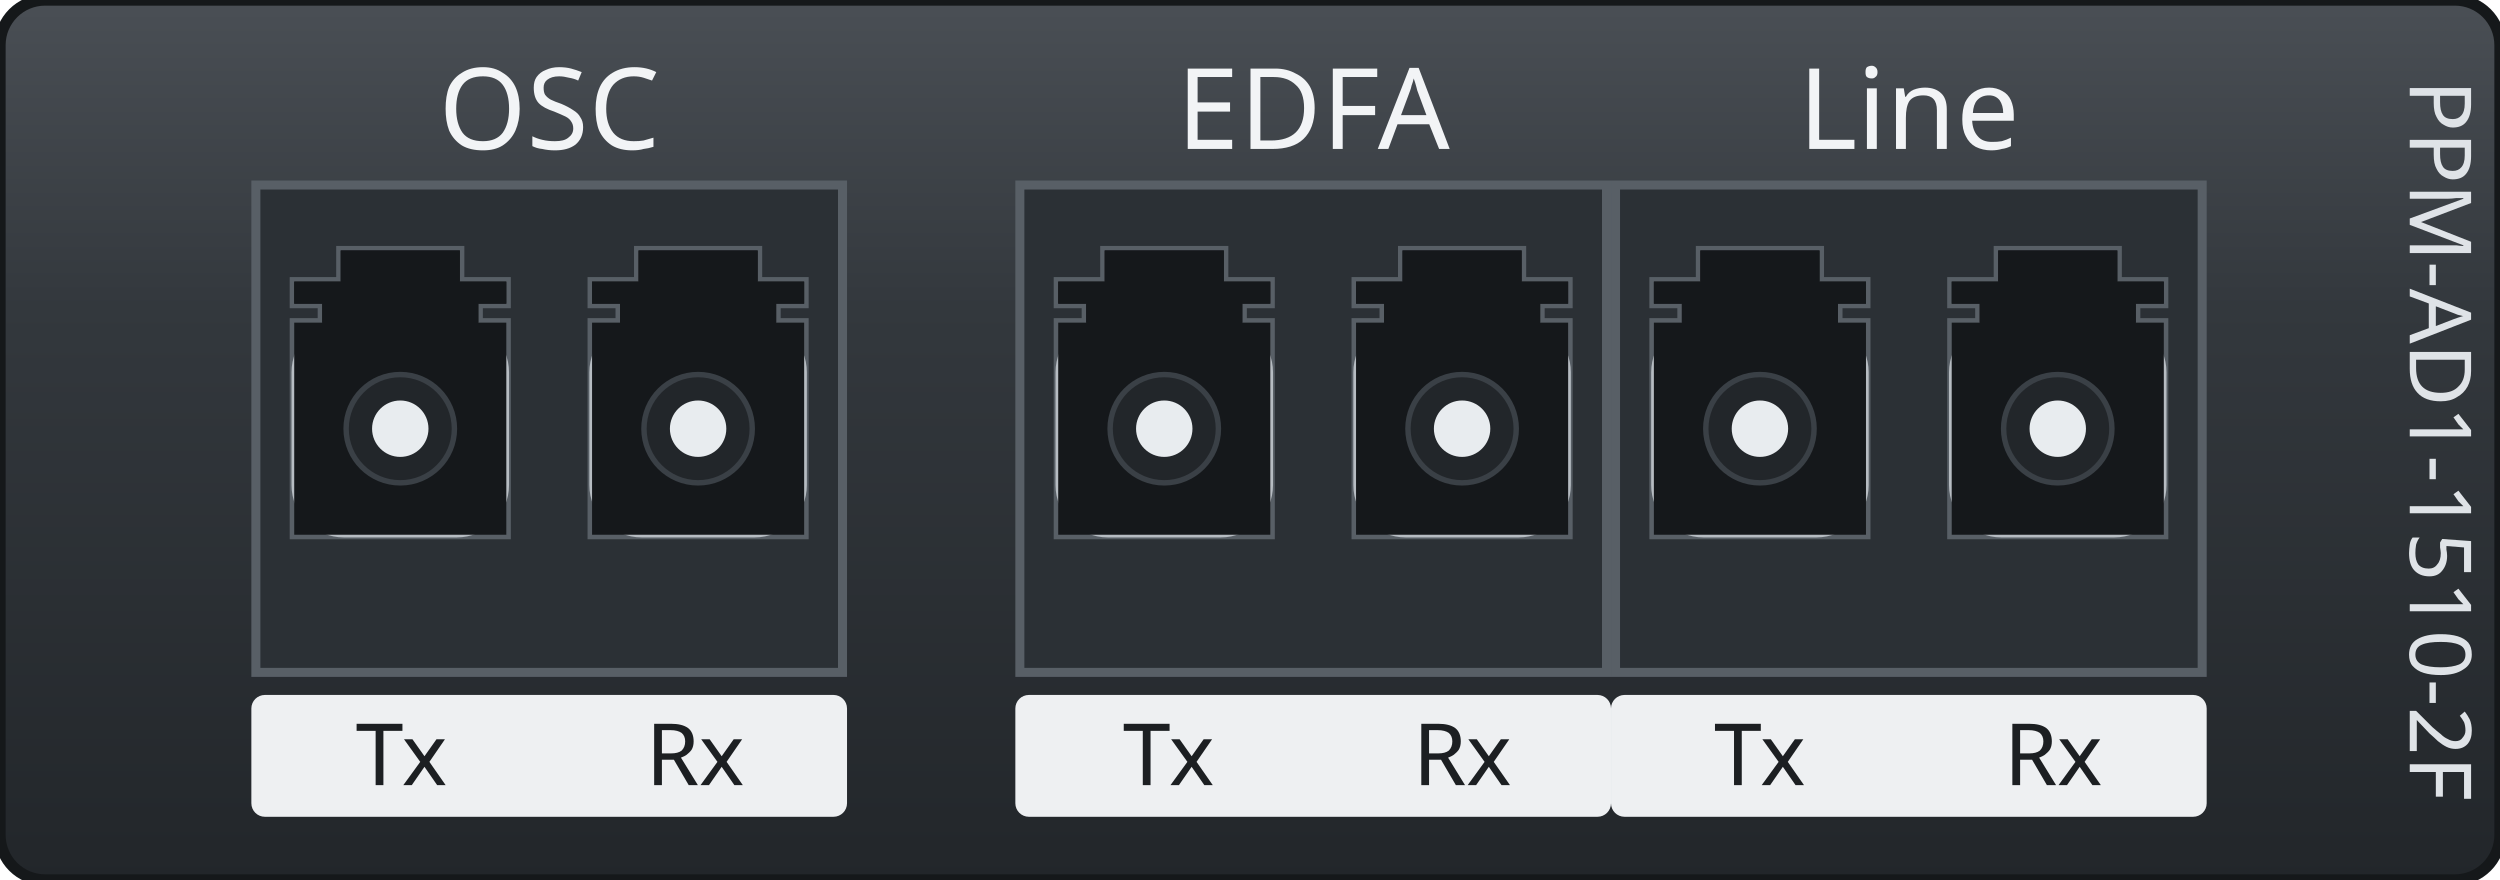
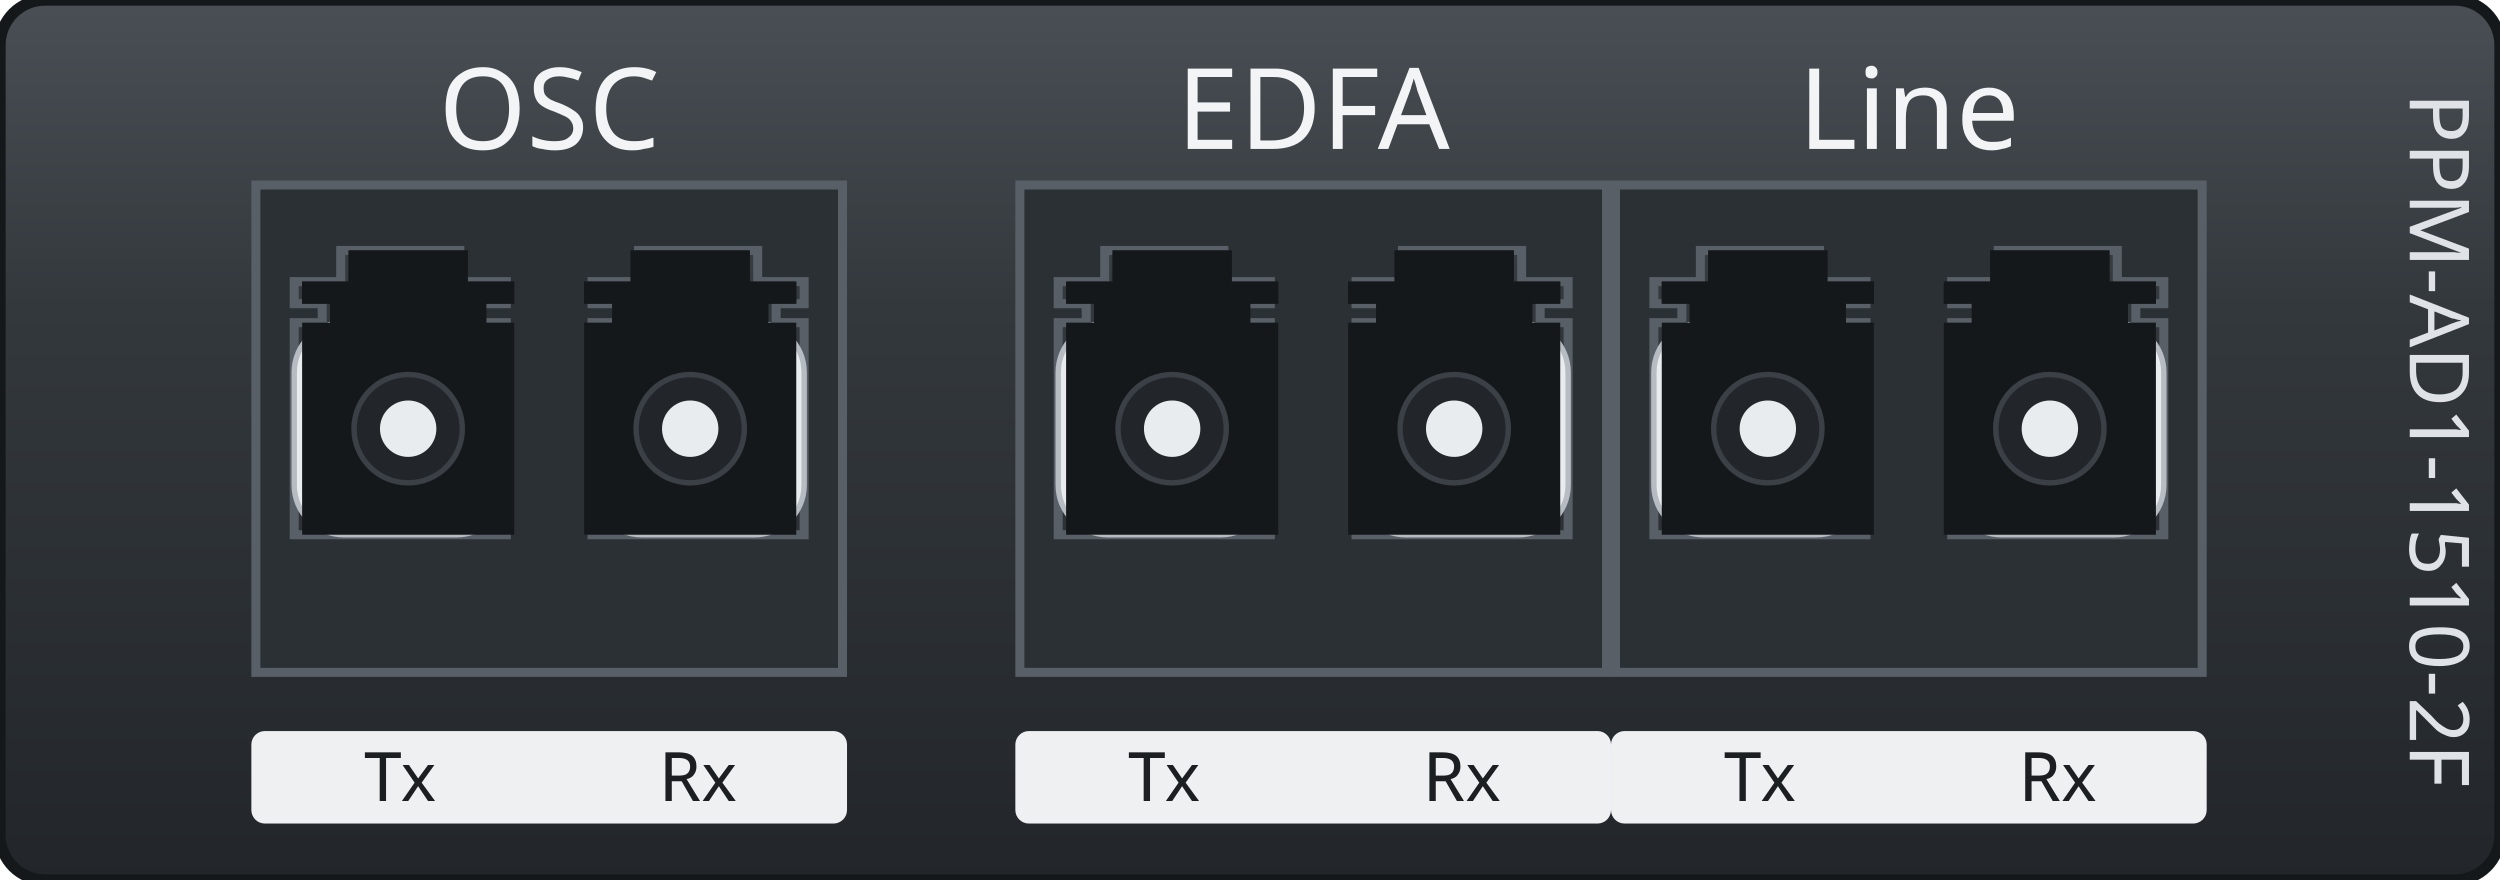
<svg xmlns="http://www.w3.org/2000/svg" width="55.4mm" height="19.5mm" viewBox="0 0 55.4 19.5">
  <style>
    [data-path] { cursor: pointer; }
    .state-on    { --led-color: #22c55e; }
    .state-up    { --led-color: #22c55e; }
    /* link and up are the same fact on an Ethernet lamp; see docs/rj45-family-design.md */
    .state-link  { --led-color: #22c55e; }
    .state-activity { --led-color: #86efac; }
    .state-ok    { --led-color: #22c55e; }
    .state-fault { --led-color: #ef4444; }
    .state-fail  { --led-color: #ef4444; }
    .state-locate { --led-color: #3b82f6; }
    .state-absent { opacity: 0.35; }
    /* A state is a colour AND a behaviour. Solid and blinking of the same colour
       are different facts on real hardware: on the S9510-28DC a solid green PWR
       is "system power good" and a blinking green PWR is "power good but BMC
       power fail". A blinking state that renders solid is the same failure as a
       state class nothing paints - it looks modelled and is not.
       blink animates opacity rather than fill, because each skin carries its own
       unlit colour in the fill fallback and a keyframe cannot name it. alternate
       animates fill, because two colours is the whole point, and takes its first
       value from the element's own fill. */
    @keyframes portrayal-blink {
      0%, 49.9% { opacity: 1; }
      50%, 100% { opacity: 0; }
    }
    @keyframes portrayal-alternate {
      0%, 49.9% { fill: var(--led-color, #3a3f44); }
      50%, 100% { fill: var(--led-color-alt, #3a3f44); }
    }
    .portrayal-highlight { filter: drop-shadow(0 0 1.2px #f59e0b) drop-shadow(0 0 0.5px #f59e0b); }
    .portrayal-dim { opacity: 0.25; }
    [data-class='region'].portrayal-highlight { stroke: #f59e0b; stroke-width: 0.7; filter: none; }
    .state-fail[data-class='psu'], .state-fail[data-class='fan'] { filter: drop-shadow(0 0 1.4px #ef4444); }
</style>
-   <g id="ppm-ad1-1510" data-path="ppm-ad1-1510" data-class="filter" data-behaviour="fills" data-ref="smartoptics/ppm-ad1-1510@1:1.0.0" data-wall="#22262a" data-channel-nm="1511" data-media="fiber" data-model="PPM-AD1-1510-2F" data-role="osc-filter" transform="translate(0,0)">
+   <g id="ppm-ad1-1510" data-path="ppm-ad1-1510" data-class="filter" data-behaviour="fills" data-ref="smartoptics/ppm-ad1-1510@1:1.1.0" data-wall="#22262a" data-channel-nm="1511" data-media="fiber" data-model="PPM-AD1-1510-2F" data-role="osc-filter" transform="translate(0,0)">
    <defs>
      <linearGradient id="ppm-ad1-1510--plate" x1="0" y1="0" x2="0" y2="1">
        <stop offset="0" stop-color="#4a4f55" />
        <stop offset="0.35" stop-color="#33383d" />
        <stop offset="1" stop-color="#22262a" />
      </linearGradient>
    </defs>
    <rect id="ppm-ad1-1510--body" x="0" y="0" width="55.4" height="19.5" rx="1.0" fill="url(#ppm-ad1-1510--plate)" stroke="#15181a" stroke-width="0.25" />
    <g id="ppm-ad1-1510--captions">
-       <rect id="ppm-ad1-1510--caption-osc" x="5.57" y="15.4" width="13.2" height="2.7" rx="0.3" fill="#eef0f2" data-path="ppm-ad1-1510/caption-osc" data-class="marking" data-z-out="0.15" />
-       <rect id="ppm-ad1-1510--caption-edfa" x="22.50" y="15.4" width="13.2" height="2.7" rx="0.3" fill="#eef0f2" data-path="ppm-ad1-1510/caption-edfa" data-class="marking" data-z-out="0.15" />
-       <rect id="ppm-ad1-1510--caption-line" x="35.70" y="15.4" width="13.2" height="2.7" rx="0.3" fill="#eef0f2" data-path="ppm-ad1-1510/caption-line" data-class="marking" data-z-out="0.15" />
+       <rect id="ppm-ad1-1510--caption-osc" x="5.57" y="16.2" width="13.2" height="2.05" rx="0.3" fill="#eef0f2" data-path="ppm-ad1-1510/caption-osc" data-class="marking" data-z-out="0.15" />
+       <rect id="ppm-ad1-1510--caption-edfa" x="22.5" y="16.2" width="13.2" height="2.05" rx="0.3" fill="#eef0f2" data-path="ppm-ad1-1510/caption-edfa" data-class="marking" data-z-out="0.15" />
+       <rect id="ppm-ad1-1510--caption-line" x="35.7" y="16.2" width="13.2" height="2.05" rx="0.3" fill="#eef0f2" data-path="ppm-ad1-1510/caption-line" data-class="marking" data-z-out="0.15" />
    </g>
    <g id="ppm-ad1-1510--port-silkscreen" font-family="sans-serif" text-anchor="middle">
      <text x="12.17" y="3.3" font-size="2.5" fill="#f2f4f6">OSC</text>
-       <text x="29.10" y="3.3" font-size="2.5" fill="#f2f4f6">EDFA</text>
-       <text x="42.30" y="3.3" font-size="2.5" fill="#f2f4f6">Line</text>
-       <text x="8.9" y="17.4" font-size="1.9" fill="#1c1f22">Tx</text>
-       <text x="15.4" y="17.4" font-size="1.9" fill="#1c1f22">Rx</text>
-       <text x="25.9" y="17.4" font-size="1.9" fill="#1c1f22">Tx</text>
-       <text x="32.4" y="17.4" font-size="1.9" fill="#1c1f22">Rx</text>
-       <text x="39.0" y="17.4" font-size="1.9" fill="#1c1f22">Tx</text>
-       <text x="45.5" y="17.4" font-size="1.9" fill="#1c1f22">Rx</text>
+       <text x="29.1" y="3.3" font-size="2.5" fill="#f2f4f6">EDFA</text>
+       <text x="42.3" y="3.3" font-size="2.5" fill="#f2f4f6">Line</text>
+       <text x="8.87" y="17.75" font-size="1.5" fill="#1c1f22">Tx</text>
+       <text x="15.47" y="17.75" font-size="1.5" fill="#1c1f22">Rx</text>
+       <text x="25.8" y="17.75" font-size="1.5" fill="#1c1f22">Tx</text>
+       <text x="32.4" y="17.75" font-size="1.5" fill="#1c1f22">Rx</text>
+       <text x="39" y="17.75" font-size="1.5" fill="#1c1f22">Tx</text>
+       <text x="45.6" y="17.75" font-size="1.5" fill="#1c1f22">Rx</text>
    </g>
    <g id="ppm-ad1-1510--part-silkscreen" font-family="sans-serif">
-       <text x="53.4" y="9.75" font-size="1.9" fill="#dfe3e7" text-anchor="middle" transform="rotate(90 53.4 9.75)">PPM-AD1-1510-2F</text>
+       <text x="53.4" y="9.75" font-size="1.83" fill="#dfe3e7" text-anchor="middle" transform="rotate(90 53.4 9.75)">PPM-AD1-1510-2F</text>
    </g>
-     <g id="ppm-ad1-1510--osc" data-path="ppm-ad1-1510/osc" data-class="port" data-ref="common/lc-duplex-adapter@3:3.1.0" data-connector="lc-duplex" data-media="fiber" data-role="osc" transform="translate(5.57,4.0)">
+     <g id="ppm-ad1-1510--osc" data-path="ppm-ad1-1510/osc" data-class="port" data-ref="common/lc-duplex-adapter@3:3.4.1" data-connector="lc-duplex" data-media="fiber" data-role="osc" transform="translate(5.57,4.0)">
      <path id="ppm-ad1-1510--osc--bezel" fill-rule="evenodd" fill="#2b3035" stroke="#585f66" stroke-width="0.2" d="M 0.1 0.1 h 13 v 10.8 h -13 z            M 1.98 1.55 h 2.64 v 0.69 h 1.03 v 0.49 h -0.62 v 0.42 h 0.62 v 4.7              h -4.7 v -4.7 h 0.62 v -0.42 h -0.62 v -0.49 h 1.03 z            M 8.58 1.55 h 2.64 v 0.69 h 1.03 v 0.49 h -0.62 v 0.42 h 0.62 v 4.7              h -4.7 v -4.7 h 0.62 v -0.42 h -0.62 v -0.49 h 1.03 z" data-z-out="3.175" />
-       <rect id="ppm-ad1-1510--osc--cap-tx-inset" x="1.95" y="4.15" width="2.7" height="2.7" rx="0.7" fill="#d3d8dd" data-z-sink="0.9" data-z-lift="9.525" />
-       <rect id="ppm-ad1-1510--osc--cap-rx-inset" x="8.55" y="4.15" width="2.7" height="2.7" rx="0.7" fill="#d3d8dd" data-z-sink="0.9" data-z-lift="9.525" />
-       <rect id="ppm-ad1-1510--osc--cap-tx" x="0.95" y="3.15" width="4.7" height="4.7" rx="1.1" fill="#e9ecef" stroke="#b6bcc2" stroke-width="0.12" data-path="ppm-ad1-1510/osc/cap-tx" data-class="cap" data-z-out="6.35" data-z-lift="3.175" data-z-color="#e9ecef" />
-       <rect id="ppm-ad1-1510--osc--cap-rx" x="7.55" y="3.15" width="4.7" height="4.7" rx="1.1" fill="#e9ecef" stroke="#b6bcc2" stroke-width="0.12" data-path="ppm-ad1-1510/osc/cap-rx" data-class="cap" data-z-out="6.35" data-z-lift="3.175" data-z-color="#e9ecef" />
-       <g id="ppm-ad1-1510--osc--tx" data-path="ppm-ad1-1510/osc/tx" data-class="port" data-ref="std/lc-bore@3:3.0.0" data-depth="4.5" data-wall="#4a4f55" data-cavity="bore" data-connector="lc" data-media="fiber" transform="translate(0.95,1.55) rotate(180 2.35 3.15)" data-z-lift="3.175">
+       <rect id="ppm-ad1-1510--osc--cap-tx-inset" x="1.95" y="4.15" width="2.7" height="2.7" rx="0.7" fill="#d3d8dd" data-z-lift="9.525" data-depth="0.9" />
+       <rect id="ppm-ad1-1510--osc--cap-rx-inset" x="8.55" y="4.15" width="2.7" height="2.7" rx="0.7" fill="#d3d8dd" data-z-lift="9.525" data-depth="0.9" />
+       <rect id="ppm-ad1-1510--osc--cap-tx" x="0.95" y="3.15" width="4.7" height="4.7" rx="1.1" fill="#e9ecef" stroke="#b6bcc2" stroke-width="0.12" data-path="ppm-ad1-1510/osc/cap-tx" data-class="cap" data-z-out="9.525" data-z-lift="3.175" data-z-color="#e9ecef" />
+       <rect id="ppm-ad1-1510--osc--cap-rx" x="7.55" y="3.15" width="4.7" height="4.7" rx="1.1" fill="#e9ecef" stroke="#b6bcc2" stroke-width="0.12" data-path="ppm-ad1-1510/osc/cap-rx" data-class="cap" data-z-out="9.525" data-z-lift="3.175" data-z-color="#e9ecef" />
+       <g id="ppm-ad1-1510--osc--tx" data-path="ppm-ad1-1510/osc/tx" data-class="port" data-ref="std/lc-bore@3:3.0.0" data-depth="4.5" data-wall="#4a4f55" data-cavity="bore" data-connector="lc" data-media="fiber" transform="translate(1.125,1.55) rotate(180 2.35 3.15)" data-z-lift="3.175">
        <path id="ppm-ad1-1510--osc--tx--bore" fill="#15181b" d="     M 0 0 h 4.7 v 4.70     h -0.62 v 0.42 h 0.62 v 0.49     h -1.03 v 0.69 h -2.64 v -0.69     h -1.03 v -0.49 h 0.62 v -0.42 h -0.62 z" data-path="ppm-ad1-1510/osc/tx/bore" data-class="cutout" />
        <rect id="ppm-ad1-1510--osc--tx--key-neck" x="0.62" y="4.70" width="3.46" height="0.42" fill="#15181b" data-z-top="3.6" />
        <rect id="ppm-ad1-1510--osc--tx--key-shoulder" x="0" y="5.12" width="4.7" height="0.49" fill="#15181b" data-z-top="2.9" />
        <rect id="ppm-ad1-1510--osc--tx--key-tongue" x="1.03" y="5.61" width="2.64" height="0.69" fill="#15181b" data-z-top="2.2" />
        <circle id="ppm-ad1-1510--osc--tx--sleeve" cx="2.35" cy="2.35" r="1.2" fill="#22262a" stroke="#3a4046" stroke-width="0.12" />
        <circle id="ppm-ad1-1510--osc--tx--ferrule" cx="2.35" cy="2.35" r="0.625" fill="#e8ecef" data-z-top="3.6" data-z-color="#e8ecef" />
      </g>
-       <g id="ppm-ad1-1510--osc--rx" data-path="ppm-ad1-1510/osc/rx" data-class="port" data-ref="std/lc-bore@3:3.0.0" data-depth="4.5" data-wall="#4a4f55" data-cavity="bore" data-connector="lc" data-media="fiber" transform="translate(7.55,1.55) rotate(180 2.35 3.15)" data-z-lift="3.175">
+       <g id="ppm-ad1-1510--osc--rx" data-path="ppm-ad1-1510/osc/rx" data-class="port" data-ref="std/lc-bore@3:3.0.0" data-depth="4.5" data-wall="#4a4f55" data-cavity="bore" data-connector="lc" data-media="fiber" transform="translate(7.375,1.55) rotate(180 2.35 3.15)" data-z-lift="3.175">
        <path id="ppm-ad1-1510--osc--rx--bore" fill="#15181b" d="     M 0 0 h 4.7 v 4.70     h -0.62 v 0.42 h 0.62 v 0.49     h -1.03 v 0.69 h -2.64 v -0.69     h -1.03 v -0.49 h 0.62 v -0.42 h -0.62 z" data-path="ppm-ad1-1510/osc/rx/bore" data-class="cutout" />
        <rect id="ppm-ad1-1510--osc--rx--key-neck" x="0.62" y="4.70" width="3.46" height="0.42" fill="#15181b" data-z-top="3.6" />
        <rect id="ppm-ad1-1510--osc--rx--key-shoulder" x="0" y="5.12" width="4.7" height="0.49" fill="#15181b" data-z-top="2.9" />
        <rect id="ppm-ad1-1510--osc--rx--key-tongue" x="1.03" y="5.61" width="2.64" height="0.69" fill="#15181b" data-z-top="2.2" />
        <circle id="ppm-ad1-1510--osc--rx--sleeve" cx="2.35" cy="2.35" r="1.2" fill="#22262a" stroke="#3a4046" stroke-width="0.12" />
        <circle id="ppm-ad1-1510--osc--rx--ferrule" cx="2.35" cy="2.35" r="0.625" fill="#e8ecef" data-z-top="3.6" data-z-color="#e8ecef" />
      </g>
    </g>
-     <g id="ppm-ad1-1510--edfa" data-path="ppm-ad1-1510/edfa" data-class="port" data-ref="common/lc-duplex-adapter@3:3.1.0" data-connector="lc-duplex" data-media="fiber" data-role="edfa" transform="translate(22.5,4.0)">
+     <g id="ppm-ad1-1510--edfa" data-path="ppm-ad1-1510/edfa" data-class="port" data-ref="common/lc-duplex-adapter@3:3.4.1" data-connector="lc-duplex" data-media="fiber" data-role="edfa" transform="translate(22.5,4.0)">
      <path id="ppm-ad1-1510--edfa--bezel" fill-rule="evenodd" fill="#2b3035" stroke="#585f66" stroke-width="0.2" d="M 0.1 0.1 h 13 v 10.8 h -13 z            M 1.98 1.55 h 2.64 v 0.69 h 1.03 v 0.49 h -0.62 v 0.42 h 0.62 v 4.7              h -4.7 v -4.7 h 0.62 v -0.42 h -0.62 v -0.49 h 1.03 z            M 8.58 1.55 h 2.64 v 0.69 h 1.03 v 0.49 h -0.62 v 0.42 h 0.62 v 4.7              h -4.7 v -4.7 h 0.62 v -0.42 h -0.62 v -0.49 h 1.03 z" data-z-out="3.175" />
-       <rect id="ppm-ad1-1510--edfa--cap-tx-inset" x="1.95" y="4.15" width="2.7" height="2.7" rx="0.7" fill="#d3d8dd" data-z-sink="0.9" data-z-lift="9.525" />
-       <rect id="ppm-ad1-1510--edfa--cap-rx-inset" x="8.55" y="4.15" width="2.7" height="2.7" rx="0.7" fill="#d3d8dd" data-z-sink="0.9" data-z-lift="9.525" />
-       <rect id="ppm-ad1-1510--edfa--cap-tx" x="0.95" y="3.15" width="4.7" height="4.7" rx="1.1" fill="#e9ecef" stroke="#b6bcc2" stroke-width="0.12" data-path="ppm-ad1-1510/edfa/cap-tx" data-class="cap" data-z-out="6.35" data-z-lift="3.175" data-z-color="#e9ecef" />
-       <rect id="ppm-ad1-1510--edfa--cap-rx" x="7.55" y="3.15" width="4.7" height="4.7" rx="1.1" fill="#e9ecef" stroke="#b6bcc2" stroke-width="0.12" data-path="ppm-ad1-1510/edfa/cap-rx" data-class="cap" data-z-out="6.35" data-z-lift="3.175" data-z-color="#e9ecef" />
-       <g id="ppm-ad1-1510--edfa--tx" data-path="ppm-ad1-1510/edfa/tx" data-class="port" data-ref="std/lc-bore@3:3.0.0" data-depth="4.5" data-wall="#4a4f55" data-cavity="bore" data-connector="lc" data-media="fiber" transform="translate(0.95,1.55) rotate(180 2.35 3.15)" data-z-lift="3.175">
+       <rect id="ppm-ad1-1510--edfa--cap-tx-inset" x="1.95" y="4.15" width="2.7" height="2.7" rx="0.7" fill="#d3d8dd" data-z-lift="9.525" data-depth="0.9" />
+       <rect id="ppm-ad1-1510--edfa--cap-rx-inset" x="8.55" y="4.15" width="2.7" height="2.7" rx="0.7" fill="#d3d8dd" data-z-lift="9.525" data-depth="0.9" />
+       <rect id="ppm-ad1-1510--edfa--cap-tx" x="0.95" y="3.15" width="4.7" height="4.7" rx="1.1" fill="#e9ecef" stroke="#b6bcc2" stroke-width="0.12" data-path="ppm-ad1-1510/edfa/cap-tx" data-class="cap" data-z-out="9.525" data-z-lift="3.175" data-z-color="#e9ecef" />
+       <rect id="ppm-ad1-1510--edfa--cap-rx" x="7.55" y="3.15" width="4.7" height="4.7" rx="1.1" fill="#e9ecef" stroke="#b6bcc2" stroke-width="0.12" data-path="ppm-ad1-1510/edfa/cap-rx" data-class="cap" data-z-out="9.525" data-z-lift="3.175" data-z-color="#e9ecef" />
+       <g id="ppm-ad1-1510--edfa--tx" data-path="ppm-ad1-1510/edfa/tx" data-class="port" data-ref="std/lc-bore@3:3.0.0" data-depth="4.5" data-wall="#4a4f55" data-cavity="bore" data-connector="lc" data-media="fiber" transform="translate(1.125,1.55) rotate(180 2.35 3.15)" data-z-lift="3.175">
        <path id="ppm-ad1-1510--edfa--tx--bore" fill="#15181b" d="     M 0 0 h 4.7 v 4.70     h -0.62 v 0.42 h 0.62 v 0.49     h -1.03 v 0.69 h -2.64 v -0.69     h -1.03 v -0.49 h 0.62 v -0.42 h -0.62 z" data-path="ppm-ad1-1510/edfa/tx/bore" data-class="cutout" />
        <rect id="ppm-ad1-1510--edfa--tx--key-neck" x="0.62" y="4.70" width="3.46" height="0.42" fill="#15181b" data-z-top="3.6" />
        <rect id="ppm-ad1-1510--edfa--tx--key-shoulder" x="0" y="5.12" width="4.7" height="0.49" fill="#15181b" data-z-top="2.9" />
        <rect id="ppm-ad1-1510--edfa--tx--key-tongue" x="1.03" y="5.61" width="2.64" height="0.69" fill="#15181b" data-z-top="2.2" />
        <circle id="ppm-ad1-1510--edfa--tx--sleeve" cx="2.35" cy="2.35" r="1.2" fill="#22262a" stroke="#3a4046" stroke-width="0.12" />
        <circle id="ppm-ad1-1510--edfa--tx--ferrule" cx="2.35" cy="2.35" r="0.625" fill="#e8ecef" data-z-top="3.6" data-z-color="#e8ecef" />
      </g>
-       <g id="ppm-ad1-1510--edfa--rx" data-path="ppm-ad1-1510/edfa/rx" data-class="port" data-ref="std/lc-bore@3:3.0.0" data-depth="4.5" data-wall="#4a4f55" data-cavity="bore" data-connector="lc" data-media="fiber" transform="translate(7.55,1.55) rotate(180 2.35 3.15)" data-z-lift="3.175">
+       <g id="ppm-ad1-1510--edfa--rx" data-path="ppm-ad1-1510/edfa/rx" data-class="port" data-ref="std/lc-bore@3:3.0.0" data-depth="4.5" data-wall="#4a4f55" data-cavity="bore" data-connector="lc" data-media="fiber" transform="translate(7.375,1.55) rotate(180 2.35 3.15)" data-z-lift="3.175">
        <path id="ppm-ad1-1510--edfa--rx--bore" fill="#15181b" d="     M 0 0 h 4.7 v 4.70     h -0.62 v 0.42 h 0.62 v 0.49     h -1.03 v 0.69 h -2.64 v -0.69     h -1.03 v -0.49 h 0.62 v -0.42 h -0.62 z" data-path="ppm-ad1-1510/edfa/rx/bore" data-class="cutout" />
        <rect id="ppm-ad1-1510--edfa--rx--key-neck" x="0.62" y="4.70" width="3.46" height="0.42" fill="#15181b" data-z-top="3.6" />
        <rect id="ppm-ad1-1510--edfa--rx--key-shoulder" x="0" y="5.12" width="4.7" height="0.49" fill="#15181b" data-z-top="2.9" />
        <rect id="ppm-ad1-1510--edfa--rx--key-tongue" x="1.03" y="5.61" width="2.64" height="0.69" fill="#15181b" data-z-top="2.2" />
        <circle id="ppm-ad1-1510--edfa--rx--sleeve" cx="2.35" cy="2.35" r="1.2" fill="#22262a" stroke="#3a4046" stroke-width="0.12" />
        <circle id="ppm-ad1-1510--edfa--rx--ferrule" cx="2.35" cy="2.35" r="0.625" fill="#e8ecef" data-z-top="3.6" data-z-color="#e8ecef" />
      </g>
    </g>
-     <g id="ppm-ad1-1510--line" data-path="ppm-ad1-1510/line" data-class="port" data-ref="common/lc-duplex-adapter@3:3.1.0" data-connector="lc-duplex" data-media="fiber" data-role="line" transform="translate(35.7,4.0)">
+     <g id="ppm-ad1-1510--line" data-path="ppm-ad1-1510/line" data-class="port" data-ref="common/lc-duplex-adapter@3:3.4.1" data-connector="lc-duplex" data-media="fiber" data-role="line" transform="translate(35.7,4.0)">
      <path id="ppm-ad1-1510--line--bezel" fill-rule="evenodd" fill="#2b3035" stroke="#585f66" stroke-width="0.2" d="M 0.1 0.1 h 13 v 10.8 h -13 z            M 1.98 1.55 h 2.64 v 0.69 h 1.03 v 0.49 h -0.62 v 0.42 h 0.62 v 4.7              h -4.7 v -4.7 h 0.62 v -0.42 h -0.62 v -0.49 h 1.03 z            M 8.58 1.55 h 2.64 v 0.69 h 1.03 v 0.49 h -0.62 v 0.42 h 0.62 v 4.7              h -4.7 v -4.7 h 0.62 v -0.42 h -0.62 v -0.49 h 1.03 z" data-z-out="3.175" />
-       <rect id="ppm-ad1-1510--line--cap-tx-inset" x="1.95" y="4.15" width="2.7" height="2.7" rx="0.7" fill="#d3d8dd" data-z-sink="0.9" data-z-lift="9.525" />
-       <rect id="ppm-ad1-1510--line--cap-rx-inset" x="8.55" y="4.15" width="2.7" height="2.7" rx="0.7" fill="#d3d8dd" data-z-sink="0.9" data-z-lift="9.525" />
-       <rect id="ppm-ad1-1510--line--cap-tx" x="0.95" y="3.15" width="4.7" height="4.7" rx="1.1" fill="#e9ecef" stroke="#b6bcc2" stroke-width="0.12" data-path="ppm-ad1-1510/line/cap-tx" data-class="cap" data-z-out="6.35" data-z-lift="3.175" data-z-color="#e9ecef" />
-       <rect id="ppm-ad1-1510--line--cap-rx" x="7.55" y="3.15" width="4.7" height="4.7" rx="1.1" fill="#e9ecef" stroke="#b6bcc2" stroke-width="0.12" data-path="ppm-ad1-1510/line/cap-rx" data-class="cap" data-z-out="6.35" data-z-lift="3.175" data-z-color="#e9ecef" />
-       <g id="ppm-ad1-1510--line--tx" data-path="ppm-ad1-1510/line/tx" data-class="port" data-ref="std/lc-bore@3:3.0.0" data-depth="4.5" data-wall="#4a4f55" data-cavity="bore" data-connector="lc" data-media="fiber" transform="translate(0.95,1.55) rotate(180 2.35 3.15)" data-z-lift="3.175">
+       <rect id="ppm-ad1-1510--line--cap-tx-inset" x="1.95" y="4.15" width="2.7" height="2.7" rx="0.7" fill="#d3d8dd" data-z-lift="9.525" data-depth="0.9" />
+       <rect id="ppm-ad1-1510--line--cap-rx-inset" x="8.55" y="4.15" width="2.7" height="2.7" rx="0.7" fill="#d3d8dd" data-z-lift="9.525" data-depth="0.9" />
+       <rect id="ppm-ad1-1510--line--cap-tx" x="0.95" y="3.15" width="4.7" height="4.7" rx="1.1" fill="#e9ecef" stroke="#b6bcc2" stroke-width="0.12" data-path="ppm-ad1-1510/line/cap-tx" data-class="cap" data-z-out="9.525" data-z-lift="3.175" data-z-color="#e9ecef" />
+       <rect id="ppm-ad1-1510--line--cap-rx" x="7.55" y="3.15" width="4.7" height="4.7" rx="1.1" fill="#e9ecef" stroke="#b6bcc2" stroke-width="0.12" data-path="ppm-ad1-1510/line/cap-rx" data-class="cap" data-z-out="9.525" data-z-lift="3.175" data-z-color="#e9ecef" />
+       <g id="ppm-ad1-1510--line--tx" data-path="ppm-ad1-1510/line/tx" data-class="port" data-ref="std/lc-bore@3:3.0.0" data-depth="4.5" data-wall="#4a4f55" data-cavity="bore" data-connector="lc" data-media="fiber" transform="translate(1.125,1.55) rotate(180 2.35 3.15)" data-z-lift="3.175">
        <path id="ppm-ad1-1510--line--tx--bore" fill="#15181b" d="     M 0 0 h 4.7 v 4.70     h -0.62 v 0.42 h 0.62 v 0.49     h -1.03 v 0.69 h -2.64 v -0.69     h -1.03 v -0.49 h 0.62 v -0.42 h -0.62 z" data-path="ppm-ad1-1510/line/tx/bore" data-class="cutout" />
        <rect id="ppm-ad1-1510--line--tx--key-neck" x="0.62" y="4.70" width="3.46" height="0.42" fill="#15181b" data-z-top="3.6" />
        <rect id="ppm-ad1-1510--line--tx--key-shoulder" x="0" y="5.12" width="4.7" height="0.49" fill="#15181b" data-z-top="2.9" />
        <rect id="ppm-ad1-1510--line--tx--key-tongue" x="1.03" y="5.61" width="2.64" height="0.69" fill="#15181b" data-z-top="2.2" />
        <circle id="ppm-ad1-1510--line--tx--sleeve" cx="2.35" cy="2.35" r="1.2" fill="#22262a" stroke="#3a4046" stroke-width="0.12" />
        <circle id="ppm-ad1-1510--line--tx--ferrule" cx="2.35" cy="2.35" r="0.625" fill="#e8ecef" data-z-top="3.6" data-z-color="#e8ecef" />
      </g>
-       <g id="ppm-ad1-1510--line--rx" data-path="ppm-ad1-1510/line/rx" data-class="port" data-ref="std/lc-bore@3:3.0.0" data-depth="4.5" data-wall="#4a4f55" data-cavity="bore" data-connector="lc" data-media="fiber" transform="translate(7.55,1.55) rotate(180 2.35 3.15)" data-z-lift="3.175">
+       <g id="ppm-ad1-1510--line--rx" data-path="ppm-ad1-1510/line/rx" data-class="port" data-ref="std/lc-bore@3:3.0.0" data-depth="4.5" data-wall="#4a4f55" data-cavity="bore" data-connector="lc" data-media="fiber" transform="translate(7.375,1.55) rotate(180 2.35 3.15)" data-z-lift="3.175">
        <path id="ppm-ad1-1510--line--rx--bore" fill="#15181b" d="     M 0 0 h 4.7 v 4.70     h -0.62 v 0.42 h 0.62 v 0.49     h -1.03 v 0.69 h -2.64 v -0.69     h -1.03 v -0.49 h 0.62 v -0.42 h -0.62 z" data-path="ppm-ad1-1510/line/rx/bore" data-class="cutout" />
        <rect id="ppm-ad1-1510--line--rx--key-neck" x="0.62" y="4.70" width="3.46" height="0.42" fill="#15181b" data-z-top="3.6" />
        <rect id="ppm-ad1-1510--line--rx--key-shoulder" x="0" y="5.12" width="4.7" height="0.49" fill="#15181b" data-z-top="2.9" />
        <rect id="ppm-ad1-1510--line--rx--key-tongue" x="1.03" y="5.61" width="2.64" height="0.69" fill="#15181b" data-z-top="2.2" />
        <circle id="ppm-ad1-1510--line--rx--sleeve" cx="2.35" cy="2.35" r="1.2" fill="#22262a" stroke="#3a4046" stroke-width="0.12" />
        <circle id="ppm-ad1-1510--line--rx--ferrule" cx="2.35" cy="2.35" r="0.625" fill="#e8ecef" data-z-top="3.6" data-z-color="#e8ecef" />
      </g>
    </g>
  </g>
</svg>
